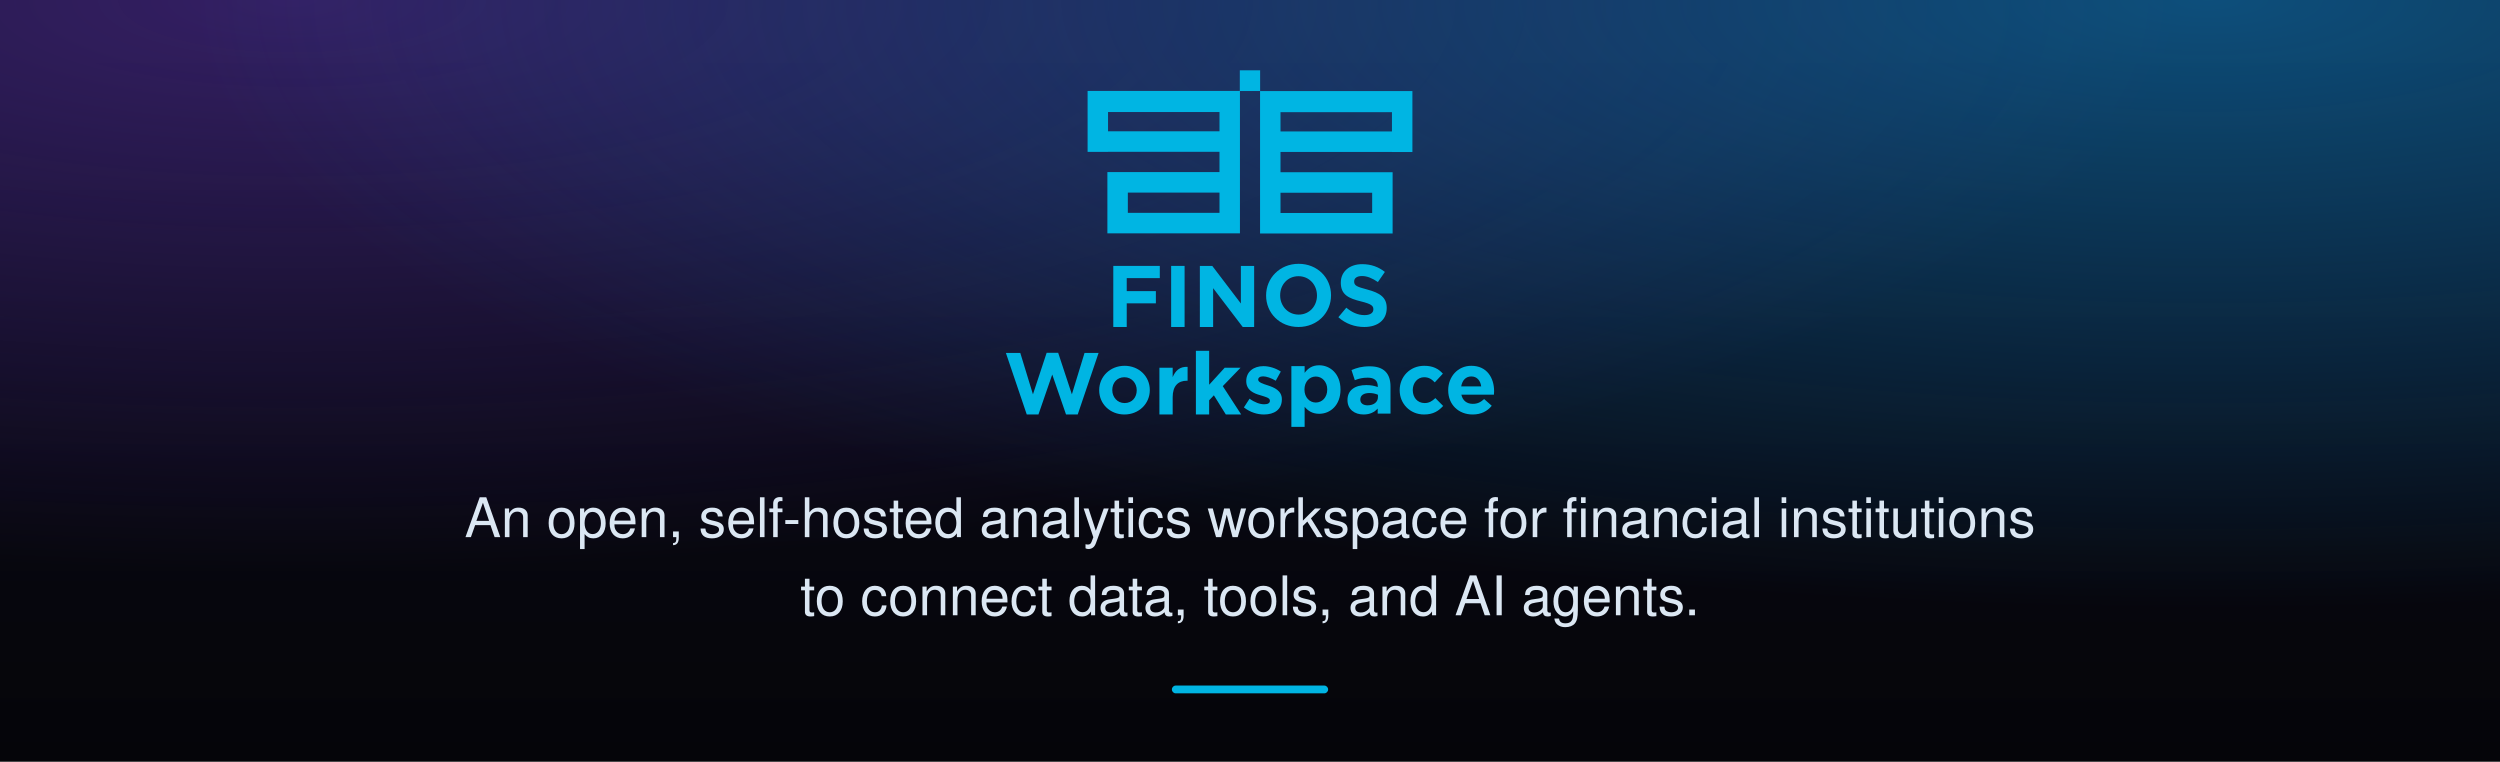
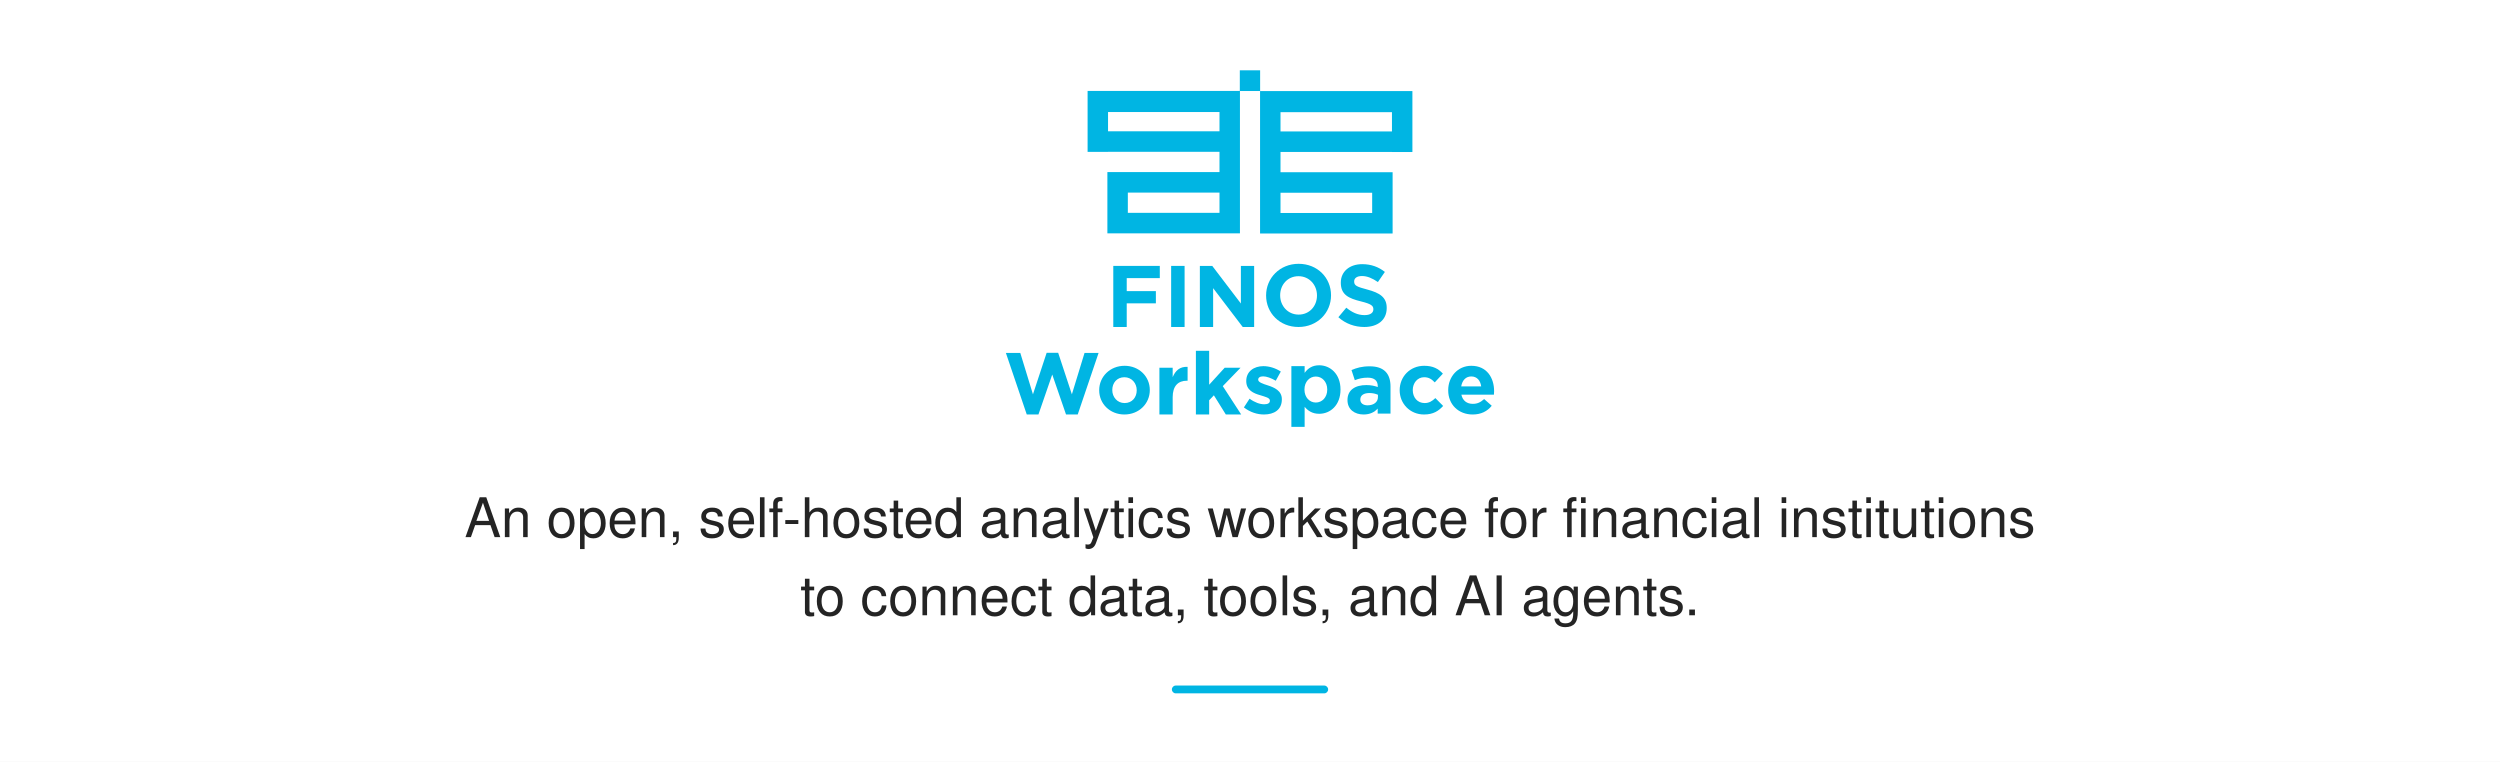
<svg xmlns="http://www.w3.org/2000/svg" width="1280" height="390" viewBox="0 0 1280 390" role="img" aria-labelledby="title description">
-   <defs>
-     <linearGradient id="base" x1="0" y1="0" x2="0" y2="1">
-       <stop offset="0" stop-color="#0b0b1c" />
-       <stop offset="1" stop-color="#050509" />
-     </linearGradient>
-     <radialGradient id="purple" cx="0.12" cy="0" r="0.75">
-       <stop offset="0" stop-color="#4a2a8a" stop-opacity="0.65" />
-       <stop offset="1" stop-color="#4a2a8a" stop-opacity="0" />
-     </radialGradient>
-     <radialGradient id="blue" cx="0.88" cy="0" r="0.8">
-       <stop offset="0" stop-color="#0f86c9" stop-opacity="0.55" />
-       <stop offset="1" stop-color="#0f86c9" stop-opacity="0" />
-     </radialGradient>
-   </defs>
-   <rect width="1280" height="390" fill="url(#base)" />
-   <rect width="1280" height="390" fill="url(#purple)" />
-   <rect width="1280" height="390" fill="url(#blue)" />
+   <rect width="1280" height="390" fill="#ffffff" />
  <g transform="translate(515.0203 36) scale(0.6)">
    <path d="M216.939,17.667V0h-17.333v17.595H69.716v52h17.444v-.056h95.111v17.306h-95.667v52.278h113.111V17.667h17.222ZM182.272,121.623h-78.222v-17.278h78.222v17.278ZM182.272,52.04h-95.111v-16.444h95.111v16.444Z" fill="#00b5e3" />
    <path d="M216.883,17.72v121.528h113.111v-52.278h-95.667v-17.306h95.111v.056h17.444V17.72h-130ZM312.55,104.47v17.278h-78.222v-17.278h78.222ZM329.439,52.165h-95.111v-16.444h95.111v16.444Z" fill="#00b5e3" />
    <polygon points="91.639 219.031 103.107 219.031 103.107 198.85 127.98 198.85 127.98 188.424 103.107 188.424 103.107 177.329 131.331 177.329 131.331 166.903 91.639 166.903 91.639 219.031" fill="#00b5e3" />
    <rect x="141.014" y="166.903" width="11.468" height="52.128" fill="#00b5e3" />
    <polygon points="200.516 198.999 176.091 166.903 165.516 166.903 165.516 219.031 176.835 219.031 176.835 185.892 202.08 219.031 211.836 219.031 211.836 166.903 200.516 166.903 200.516 198.999" fill="#00b5e3" />
    <path d="M249.817,165.116c-16.085,0-27.776,12.139-27.776,26.958v.149c0,14.819,11.543,26.808,27.628,26.808s27.777-12.138,27.777-26.957v-.149c0-14.819-11.543-26.809-27.628-26.809ZM265.456,192.223c0,8.936-6.404,16.234-15.638,16.234s-15.787-7.447-15.787-16.383v-.149c0-8.936,6.404-16.234,15.638-16.234s15.787,7.446,15.787,16.383v.149Z" fill="#00b5e3" />
    <path d="M308.428,187.085c-9.011-2.383-11.245-3.351-11.245-6.852v-.148c0-2.607,2.234-4.543,6.702-4.543s8.862,1.936,13.553,5.138l5.958-8.638c-5.362-4.245-11.692-6.628-19.362-6.628-10.724,0-18.245,6.255-18.245,15.713v.149c0,10.276,6.702,13.33,17.276,15.936,8.713,2.16,10.5,3.724,10.5,6.628v.149c0,3.053-2.755,4.915-7.521,4.915-5.957,0-10.798-2.458-15.564-6.33l-6.777,8.117c6.255,5.66,14.149,8.34,22.117,8.34,11.245,0,19.138-5.808,19.138-16.16v-.148c0-9.086-5.958-12.809-16.532-15.638Z" fill="#00b5e3" />
    <polygon points="56.298 276.496 44.607 241.049 34.777 241.049 23.086 276.496 12.287 241.198 0 241.198 17.799 293.698 27.777 293.698 39.542 259.591 51.309 293.698 61.287 293.698 79.086 241.198 67.096 241.198 56.298 276.496" fill="#00b5e3" />
    <path d="M101.283,252.144c-12.436,0-21.671,9.309-21.671,20.777v.149c0,11.543,9.235,20.628,21.522,20.628,12.436,0,21.67-9.308,21.67-20.777v-.149c0-11.543-9.234-20.628-21.521-20.628ZM111.635,273.07c0,5.957-3.873,10.872-10.351,10.872-6.256,0-10.501-5.138-10.501-11.021v-.149c0-5.957,3.873-10.872,10.351-10.872,6.256,0,10.501,5.139,10.501,11.021v.149Z" fill="#00b5e3" />
    <path d="M142.316,261.825v-8.042h-11.319v39.915h11.319v-14.745c0-9.606,4.618-14.074,12.139-14.074h.595v-11.841c-6.776-.298-10.425,3.351-12.734,8.787Z" fill="#00b5e3" />
    <polygon points="200.256 253.783 186.703 253.783 173.448 268.304 173.448 239.336 162.129 239.336 162.129 293.698 173.448 293.698 173.448 281.56 177.469 277.315 187.671 293.698 200.778 293.698 185.064 269.496 200.256 253.783" fill="#00b5e3" />
    <path d="M223.418,268.825c-4.319-1.341-8.117-2.681-8.117-4.766v-.149c0-1.564,1.414-2.755,4.17-2.755,2.904,0,6.851,1.415,10.798,3.724l4.32-7.819c-4.394-2.904-9.83-4.617-14.894-4.617-8.043,0-14.596,4.543-14.596,12.659v.149c0,7.745,6.33,10.425,11.915,11.99,4.393,1.415,8.266,2.159,8.266,4.617v.149c0,1.787-1.489,2.978-4.766,2.978-3.798,0-8.191-1.564-12.586-4.766l-4.839,7.447c5.361,4.17,11.467,6.032,17.127,6.032,8.638,0,15.266-4.021,15.266-12.883v-.149c0-7.298-6.478-10.053-12.063-11.841Z" fill="#00b5e3" />
    <path d="M267.357,251.7c-5.957,0-9.68,2.681-12.436,6.479v-5.734h-11.319v51.83h11.319v-17.128c2.681,3.202,6.405,5.957,12.436,5.957,9.457,0,18.171-7.297,18.171-20.628v-.149c0-13.33-8.862-20.628-18.171-20.628ZM274.208,272.477c0,6.703-4.468,11.021-9.755,11.021s-9.68-4.394-9.68-11.021v-.149c0-6.628,4.393-11.021,9.68-11.021s9.755,4.393,9.755,11.021v.149Z" fill="#00b5e3" />
    <path d="M310.401,252.591c-6.776,0-11.096,1.341-15.489,3.202l2.829,8.638c3.649-1.415,6.628-2.159,11.022-2.159,5.659,0,8.563,2.532,8.563,7.298v.67c-2.904-.968-5.659-1.639-9.755-1.639-9.457,0-16.085,4.096-16.085,12.734v.149c0,7.968,6.181,12.212,13.702,12.212,5.585,0,9.309-2.01,12.065-5.063v4.319h10.946v-23.16c0-5.362-1.341-9.755-4.318-12.734-2.906-2.904-7.224-4.468-13.48-4.468ZM317.477,278.879c0,4.171-3.5,7-8.862,7-3.649,0-6.18-1.787-6.18-4.84v-.149c0-3.574,2.978-5.51,7.819-5.51,2.756,0,5.212.595,7.224,1.49v2.01Z" fill="#00b5e3" />
    <path d="M357.32,283.943c-6.181,0-10.128-4.84-10.128-11.021v-.149c0-5.957,4.022-10.872,9.68-10.872,4.096,0,6.479,1.713,9.086,4.394l6.926-7.447c-3.798-4.17-8.415-6.702-15.936-6.702-12.213,0-20.926,9.383-20.926,20.777v.149c0,11.32,8.788,20.628,20.777,20.628,7.968,0,12.436-3.053,16.308-7.298l-6.628-6.702c-2.755,2.606-5.362,4.245-9.159,4.245Z" fill="#00b5e3" />
    <path d="M416.599,273.815c0-11.319-6.106-21.67-19.436-21.67-11.617,0-19.735,9.383-19.735,20.777v.149c0,12.213,8.862,20.628,20.851,20.628,7.224,0,12.511-2.755,16.309-7.446l-6.479-5.734c-3.202,2.904-5.882,4.096-9.68,4.096-5.064,0-8.638-2.681-9.755-7.819h27.776c.075-1.117.148-2.085.148-2.979ZM388.525,269.719c.894-5.138,3.873-8.489,8.639-8.489s7.744,3.426,8.415,8.489h-17.054Z" fill="#00b5e3" />
  </g>
-   <g font-family="Helvetica Neue, Helvetica, Arial, sans-serif" font-size="28" fill="#dbe7f3" text-anchor="middle">
+   <g font-family="Helvetica Neue, Helvetica, Arial, sans-serif" font-size="28" fill="#242424" text-anchor="middle">
    <text x="640" y="275">An open, self-hosted analytics workspace for financial institutions</text>
    <text x="640" y="315">to connect data, tools, and AI agents.</text>
  </g>
  <rect x="600" y="351" width="80" height="4" rx="2" fill="#00b5e3" />
</svg>
